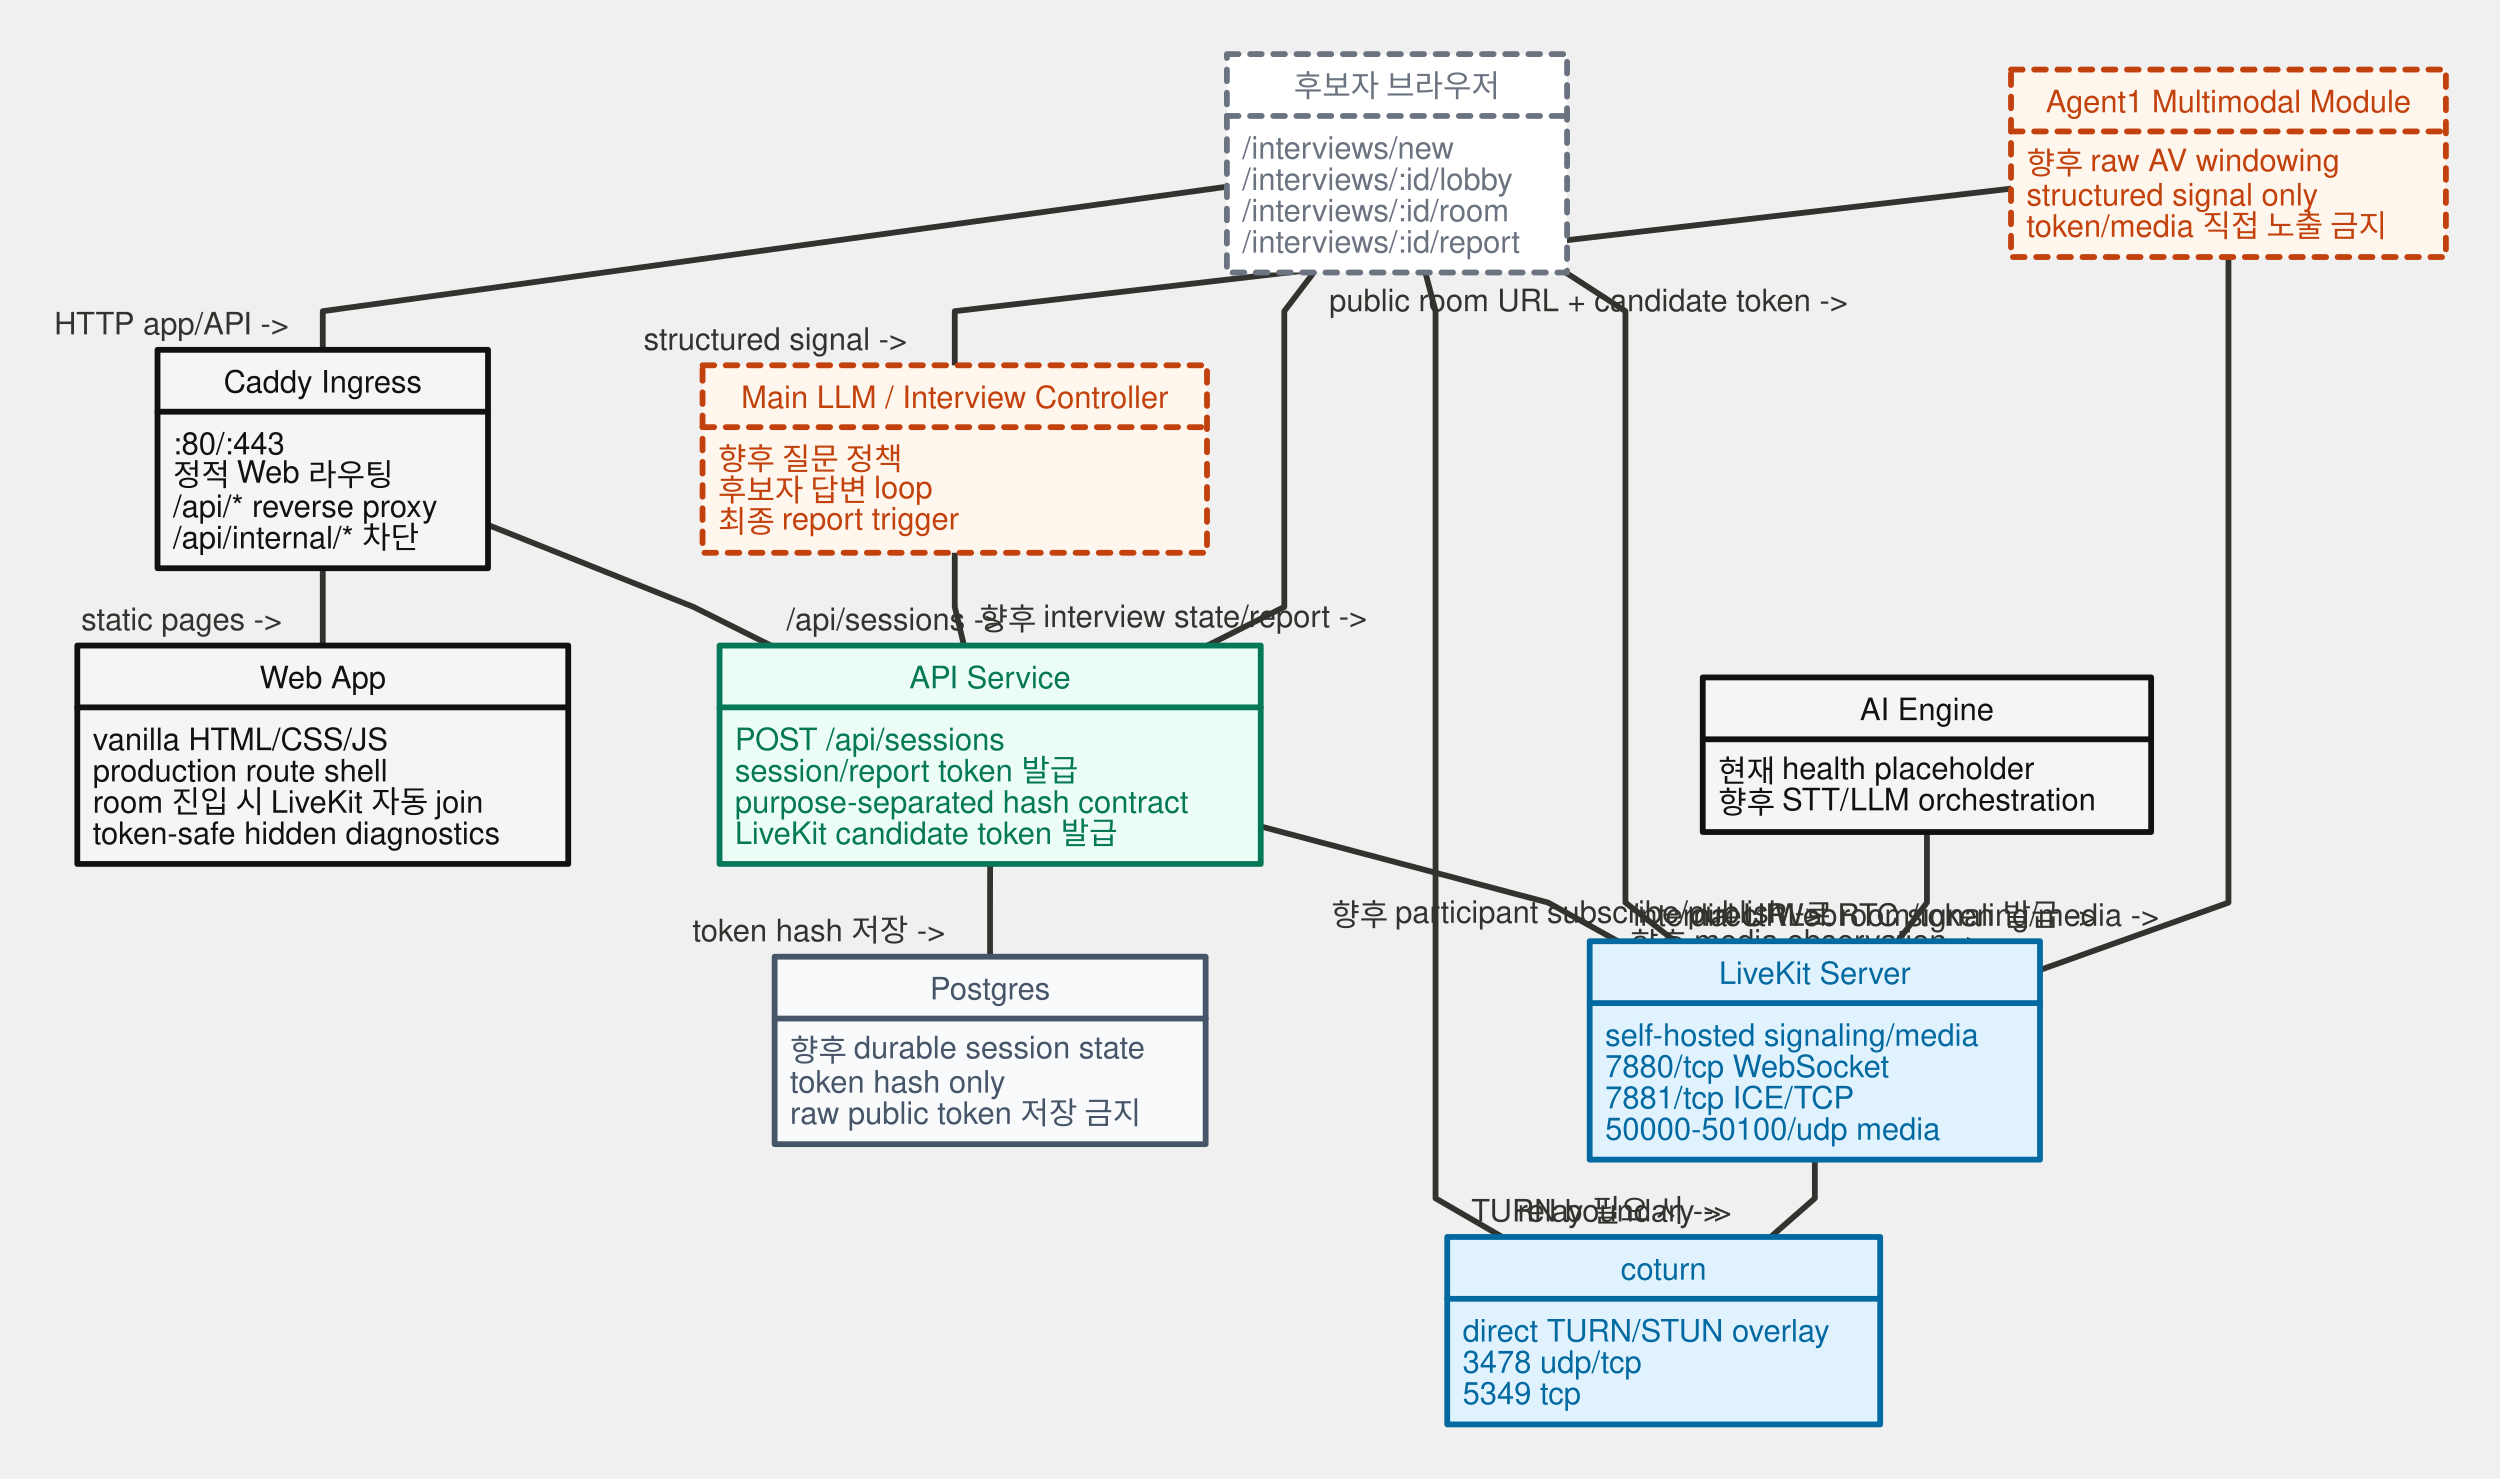
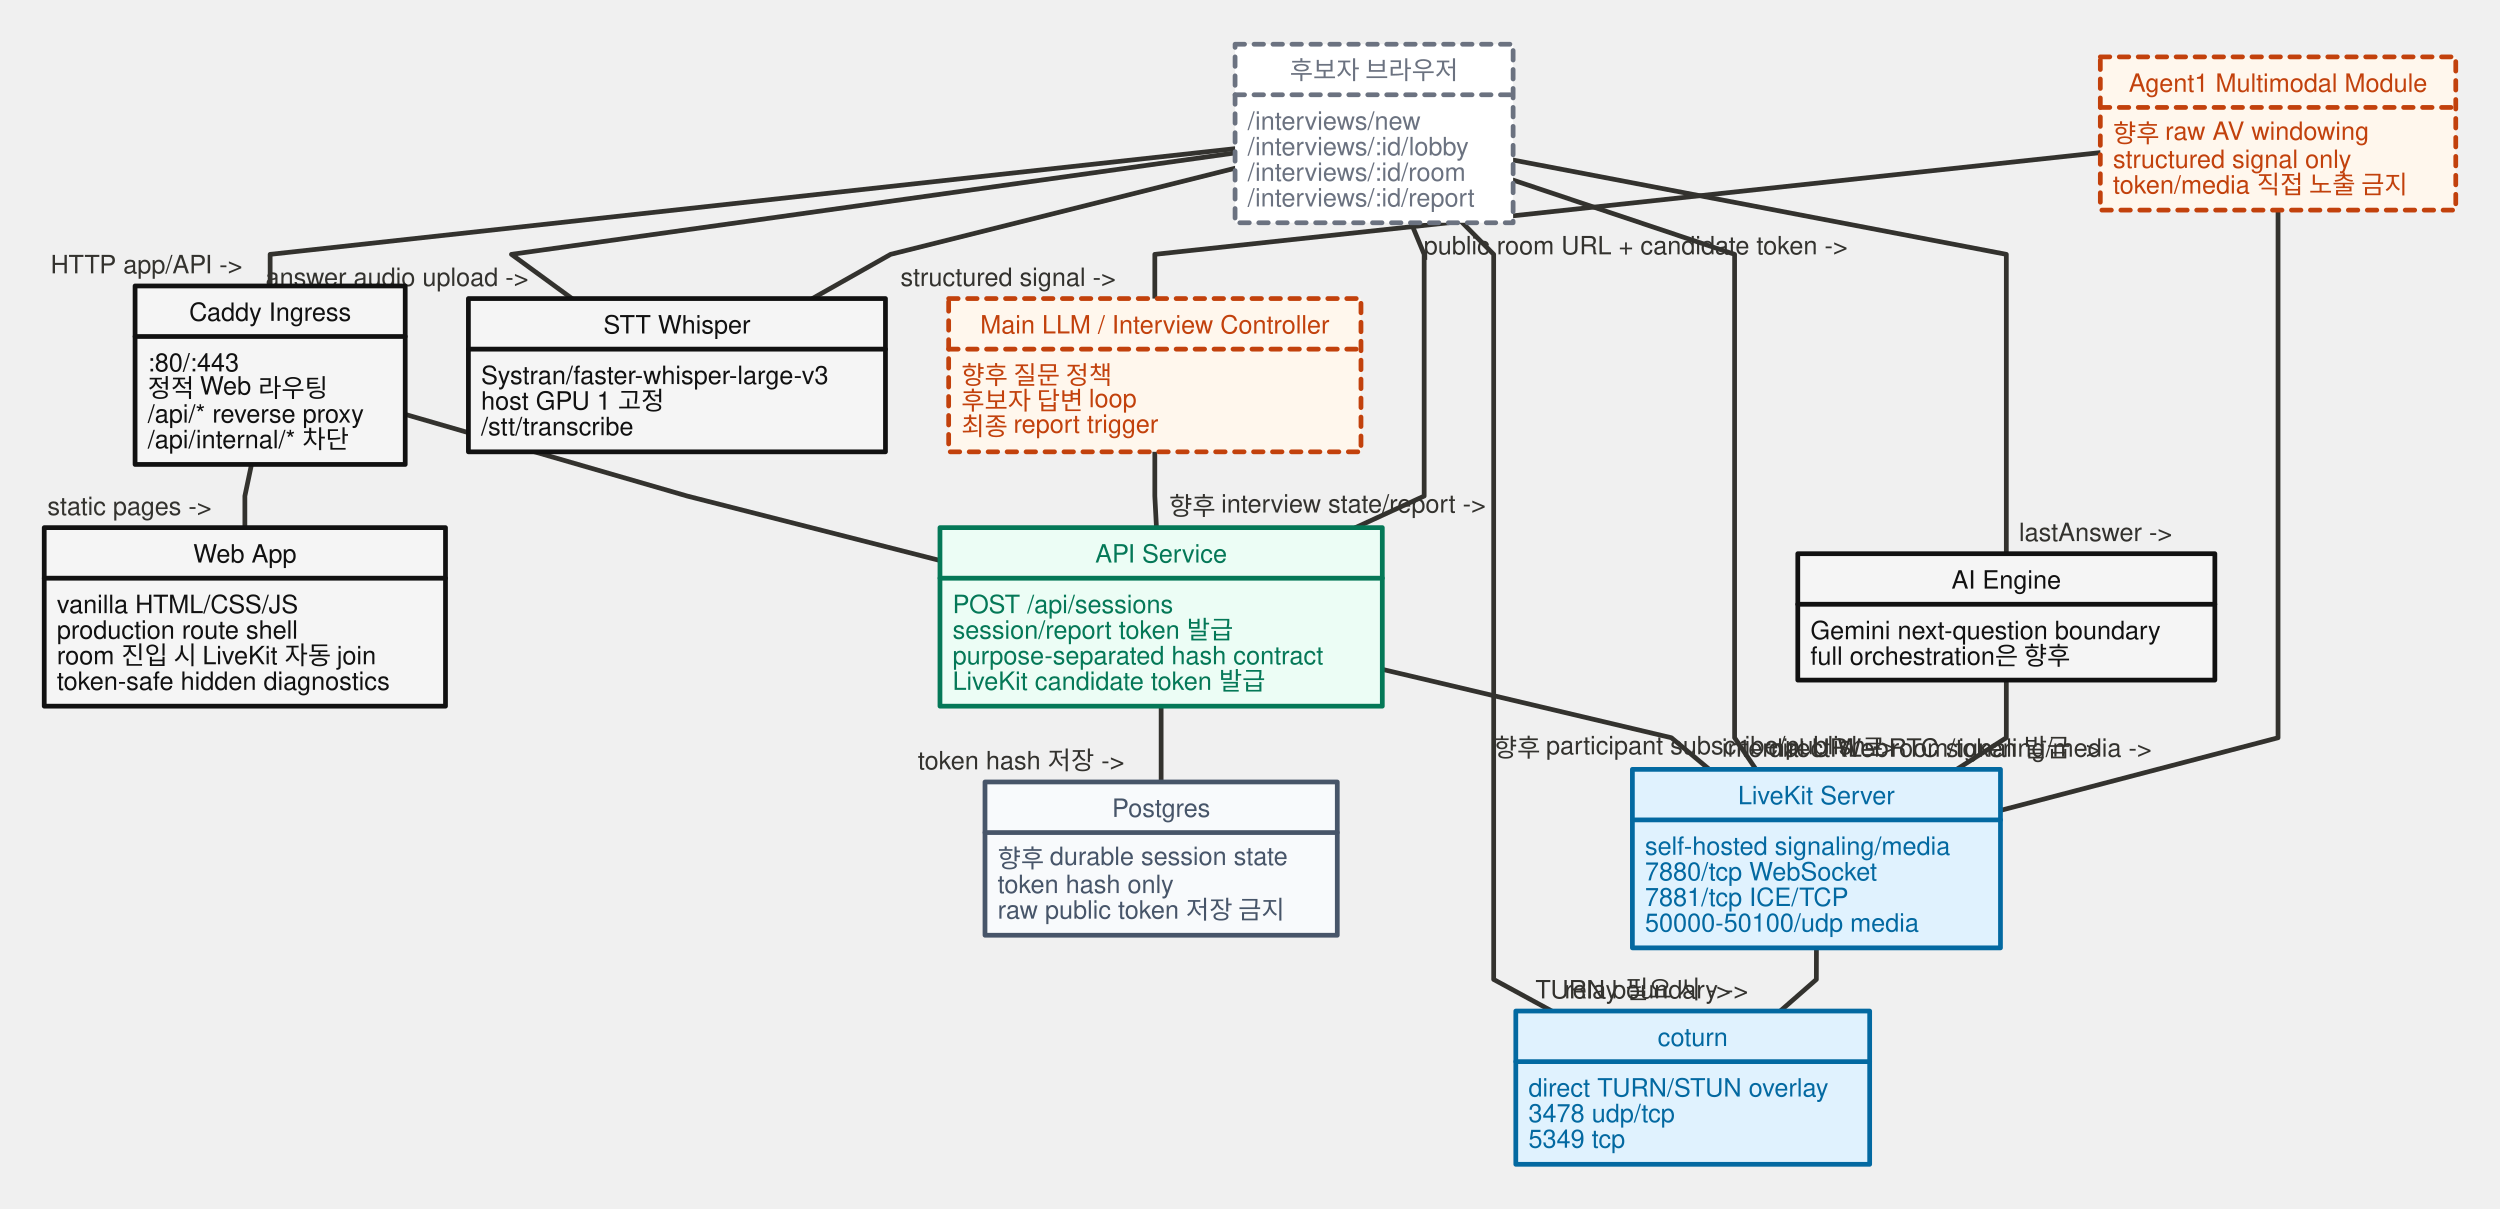
- <svg xmlns="http://www.w3.org/2000/svg" version="1.1" baseProfile="full" width="1293.5" height="765.0" viewBox="0 0 1293.5 765">
+ <svg xmlns="http://www.w3.org/2000/svg" version="1.1" baseProfile="full" width="1582.5" height="765.0" viewBox="0 0 1582.5 765">
  <g stroke-width="1.0" text-align="left" font="12pt Helvetica, Arial, sans-serif" font-size="12pt" font-family="Helvetica" font-weight="normal" font-style="normal">
    <g font-family="Helvetica" font-size="12pt" font-weight="bold" font-style="normal" stroke-width="3.0" stroke-linejoin="round" stroke-linecap="round" stroke="#33322E">
      <g stroke="transparent" fill="transparent">
-         <rect x="0.0" y="0.0" height="765.0" width="1293.5" stroke="none" />
+         <rect x="0.0" y="0.0" height="765.0" width="1582.5" stroke="none" />
      </g>
-       <g transform="translate(20, 8)" fill="#33322E">
+       <g transform="translate(8, 8)" fill="#33322E">
        <g transform="translate(20, 20)" fill="#33322E" font-family="Helvetica" font-size="12pt" font-weight="normal" font-style="normal">
-           <text x="-12.0" y="145.0" stroke="none">HTTP app/API -&gt;</text>
-           <path d="M594.8 68.6 L127 133 L127 153 L127.0 153.0 " fill="none" />
+           <text x="4.0" y="145.0" stroke="none">HTTP app/API -&gt;</text>
+           <path d="M753.8 66.1 L143 133 L143 153 L143.0 153.0 " fill="none" />
          <text x="2.0" y="298.0" stroke="none">static pages -&gt;</text>
-           <path d="M127.0 266.0 L127 286 L127 306 L127.0 306.0 " fill="none" />
-           <text x="366.9" y="298.0" stroke="none">/api/sessions -&gt;</text>
-           <path d="M212.5 243.6 L318.75 286 L358.881 306 L358.9 306.0 " fill="none" />
-           <text x="318.3" y="459.0" stroke="none">token hash 저장 -&gt;</text>
-           <path d="M472.3 419.0 L472.25 439 L472.25 467 L472.3 467.0 " fill="none" />
-           <text x="805.1" y="451.0" stroke="none">internal URL로 room/token 발급 -&gt;</text>
-           <path d="M612.3 399.6 L761 439 L797.078 459 L797.1 459.0 " fill="none" />
-           <text x="647.7" y="133.0" stroke="none">public room URL + candidate token -&gt;</text>
-           <path d="M584.7 306.0 L624.5 286 L624.5 209.5 L624.5 209.5 L624.5 133 L624.5 133 L639.729 113 L639.7 113.0 " fill="none" />
-           <text x="834.6" y="451.0" stroke="none">direct WebRTC signaling/media -&gt;</text>
-           <path d="M770.1 113.0 L801 133 L801 209.5 L801 209.5 L801 286 L801 286 L801 362.5 L801 362.5 L801 439 L801 439 L826.621 459 L826.6 459.0 " fill="none" />
-           <text x="745.2" y="604.0" stroke="none">relay 필요 시 -&gt;</text>
-           <path d="M697.5 113.0 L702.75 133 L702.75 209.5 L702.75 209.5 L702.75 286 L702.75 286 L702.75 362.5 L702.75 362.5 L702.75 439 L702.75 439 L702.75 515.5 L702.75 515.5 L702.75 592 L702.75 592 L737.203 612 L737.2 612.0 " fill="none" />
-           <text x="721.2" y="604.0" stroke="none">TURN boundary -&gt;</text>
-           <path d="M899.0 572.0 L899 592 L876.153 612 L876.2 612.0 " fill="none" />
-           <text x="648.8" y="451.0" stroke="none">향후 participant subscribe/publish -&gt;</text>
-           <path d="M957.0 402.5 L957 439 L941.837 459 L941.8 459.0 " fill="none" />
-           <text x="803.5" y="465.9" stroke="none">향후 media observation -&gt;</text>
-           <path d="M1113.0 105.0 L1113 133 L1113 209.5 L1113 209.5 L1113 286 L1113 286 L1113 362.5 L1113 362.5 L1113 439 L1113 439 L1015.5 473.854 L1015.5 473.9 " fill="none" />
-           <text x="293.0" y="153.0" stroke="none">structured signal -&gt;</text>
-           <path d="M1000.5 69.6 L454 133 L454 161 L454.0 161.0 " fill="none" />
-           <text x="466.8" y="298.0" stroke="none">향후 interview state/report -&gt;</text>
-           <path d="M454.0 258.0 L454 286 L458.771 306 L458.8 306.0 " fill="none" />
+           <path d="M131.2 266.0 L127 286 L127 306 L127.0 306.0 " fill="none" />
+           <text x="575.0" y="318.8" stroke="none">/api/sessions -&gt;</text>
+           <path d="M228.5 234.3 L407 286 L567 326.8 L567.0 326.8 " fill="none" />
+           <text x="553.0" y="459.0" stroke="none">token hash 저장 -&gt;</text>
+           <path d="M707.0 419.0 L707 439 L707 467 L707.0 467.0 " fill="none" />
+           <text x="1062.0" y="451.0" stroke="none">internal URL로 room/token 발급 -&gt;</text>
+           <path d="M847.0 395.7 L1030 439 L1053.987 459 L1054.0 459.0 " fill="none" />
+           <text x="873.2" y="133.0" stroke="none">public room URL + candidate token -&gt;</text>
+           <path d="M830.0 306.0 L873.5 286 L873.5 209.5 L873.5 209.5 L873.5 133 L873.5 133 L865.199 113 L865.2 113.0 " fill="none" />
+           <text x="1091.5" y="451.0" stroke="none">direct WebRTC signaling/media -&gt;</text>
+           <path d="M929.8 86.0 L1070 133 L1070 209.5 L1070 209.5 L1070 286 L1070 286 L1070 362.5 L1070 362.5 L1070 439 L1070 439 L1083.529 459 L1083.5 459.0 " fill="none" />
+           <text x="140.1" y="153.0" stroke="none">answer audio upload -&gt;</text>
+           <path d="M753.8 68.8 L295.75 133 L334.09 161 L334.1 161.0 " fill="none" />
+           <text x="761.8" y="98.5" stroke="none">transcript text -&gt;</text>
+           <path d="M486.2 161.0 L535.75 133 L753.75 78.5 L753.8 78.5 " fill="none" />
+           <text x="1250.0" y="314.5" stroke="none">lastAnswer -&gt;</text>
+           <path d="M929.8 73.3 L1242 133 L1242 209.5 L1242 209.5 L1242 286 L1242 286 L1242 322.5 L1242.0 322.5 " fill="none" />
+           <text x="962.3" y="604.0" stroke="none">relay 필요 시 -&gt;</text>
+           <path d="M897.7 113.0 L917.5 133 L917.5 209.5 L917.5 209.5 L917.5 286 L917.5 286 L917.5 362.5 L917.5 362.5 L917.5 439 L917.5 439 L917.5 515.5 L917.5 515.5 L917.5 592 L917.5 592 L954.288 612 L954.3 612.0 " fill="none" />
+           <text x="943.9" y="604.0" stroke="none">TURN boundary -&gt;</text>
+           <path d="M1121.8 572.0 L1121.75 592 L1098.903 612 L1098.9 612.0 " fill="none" />
+           <text x="917.6" y="451.0" stroke="none">향후 participant subscribe/publish -&gt;</text>
+           <path d="M1242.0 402.5 L1242 439 L1210.562 459 L1210.6 459.0 " fill="none" />
+           <text x="1026.3" y="477.0" stroke="none">향후 media observation -&gt;</text>
+           <path d="M1414.0 105.0 L1414 133 L1414 209.5 L1414 209.5 L1414 286 L1414 286 L1414 362.5 L1414 362.5 L1414 439 L1414 439 L1238.25 485.005 L1238.3 485.0 " fill="none" />
+           <text x="542.0" y="153.0" stroke="none">structured signal -&gt;</text>
+           <path d="M1301.5 68.6 L703 133 L703 161 L703.0 161.0 " fill="none" />
+           <text x="712.0" y="298.0" stroke="none">향후 interview state/report -&gt;</text>
+           <path d="M703.0 258.0 L703 286 L704.046 306 L704.0 306.0 " fill="none" />
          <g data-name="후보자 브라우저">
            <g fill="#ffffff" stroke="#6b7280" stroke-dasharray="6 6" data-name="후보자 브라우저">
-               <rect x="594.8" y="0.0" height="113.0" width="176.0" data-name="후보자 브라우저" />
-               <path d="M594.8 32.0 L770.8 32.0" fill="none" data-name="후보자 브라우저" />
-             </g>
-             <g transform="translate(594.75, 0)" font-family="Helvetica" font-size="12pt" font-weight="normal" font-style="normal" data-name="후보자 브라우저" data-compartment="0">
+               <rect x="753.8" y="0.0" height="113.0" width="176.0" data-name="후보자 브라우저" />
+               <path d="M753.8 32.0 L929.8 32.0" fill="none" data-name="후보자 브라우저" />
+             </g>
+             <g transform="translate(753.75, 0)" font-family="Helvetica" font-size="12pt" font-weight="normal" font-style="normal" data-name="후보자 브라우저" data-compartment="0">
              <g transform="translate(8, 8)" fill="#6b7280" text-align="center" data-name="후보자 브라우저" data-compartment="0">
                <text x="80.0" y="14.1" stroke="none" text-anchor="middle" data-name="후보자 브라우저" data-compartment="0">후보자 브라우저</text>
              </g>
            </g>
-             <g transform="translate(594.75, 32)" font-family="Helvetica" font-size="12pt" font-weight="normal" font-style="normal" data-name="후보자 브라우저" data-compartment="1">
+             <g transform="translate(753.75, 32)" font-family="Helvetica" font-size="12pt" font-weight="normal" font-style="normal" data-name="후보자 브라우저" data-compartment="1">
              <g transform="translate(8, 8)" fill="#6b7280" text-align="left" data-name="후보자 브라우저" data-compartment="1">
                <text x="0.0" y="14.1" stroke="none" data-name="후보자 브라우저" data-compartment="1">/interviews/new</text>
                <text x="0.0" y="30.3" stroke="none" data-name="후보자 브라우저" data-compartment="1">/interviews/:id/lobby</text>
                <text x="0.0" y="46.5" stroke="none" data-name="후보자 브라우저" data-compartment="1">/interviews/:id/room</text>
                <text x="0.0" y="62.7" stroke="none" data-name="후보자 브라우저" data-compartment="1">/interviews/:id/report</text>
              </g>
            </g>
          </g>
          <g data-name="Caddy Ingress">
            <g fill="#f5f5f5" stroke="#111111" data-name="Caddy Ingress">
-               <rect x="41.5" y="153.0" height="113.0" width="171.0" data-name="Caddy Ingress" />
-               <path d="M41.5 185.0 L212.5 185.0" fill="none" data-name="Caddy Ingress" />
-             </g>
-             <g transform="translate(41.5, 153)" font-family="Helvetica" font-size="12pt" font-weight="normal" font-style="normal" data-name="Caddy Ingress" data-compartment="0">
+               <rect x="57.5" y="153.0" height="113.0" width="171.0" data-name="Caddy Ingress" />
+               <path d="M57.5 185.0 L228.5 185.0" fill="none" data-name="Caddy Ingress" />
+             </g>
+             <g transform="translate(57.5, 153)" font-family="Helvetica" font-size="12pt" font-weight="normal" font-style="normal" data-name="Caddy Ingress" data-compartment="0">
              <g transform="translate(8, 8)" fill="#111111" text-align="center" data-name="Caddy Ingress" data-compartment="0">
                <text x="77.5" y="14.1" stroke="none" text-anchor="middle" data-name="Caddy Ingress" data-compartment="0">Caddy Ingress</text>
              </g>
            </g>
-             <g transform="translate(41.5, 185)" font-family="Helvetica" font-size="12pt" font-weight="normal" font-style="normal" data-name="Caddy Ingress" data-compartment="1">
+             <g transform="translate(57.5, 185)" font-family="Helvetica" font-size="12pt" font-weight="normal" font-style="normal" data-name="Caddy Ingress" data-compartment="1">
              <g transform="translate(8, 8)" fill="#111111" text-align="left" data-name="Caddy Ingress" data-compartment="1">
                <text x="0.0" y="14.1" stroke="none" data-name="Caddy Ingress" data-compartment="1">:80/:443</text>
                <text x="0.0" y="30.3" stroke="none" data-name="Caddy Ingress" data-compartment="1">정적 Web 라우팅</text>
                <text x="0.0" y="46.5" stroke="none" data-name="Caddy Ingress" data-compartment="1">/api/* reverse proxy</text>
                <text x="0.0" y="62.7" stroke="none" data-name="Caddy Ingress" data-compartment="1">/api/internal/* 차단</text>
              </g>
            </g>
          </g>
          <g data-name="Web App">
            <g fill="#f5f5f5" stroke="#111111" data-name="Web App">
              <rect x="0.0" y="306.0" height="113.0" width="254.0" data-name="Web App" />
              <path d="M0.0 338.0 L254.0 338.0" fill="none" data-name="Web App" />
            </g>
            <g transform="translate(0, 306)" font-family="Helvetica" font-size="12pt" font-weight="normal" font-style="normal" data-name="Web App" data-compartment="0">
              <g transform="translate(8, 8)" fill="#111111" text-align="center" data-name="Web App" data-compartment="0">
                <text x="119.0" y="14.1" stroke="none" text-anchor="middle" data-name="Web App" data-compartment="0">Web App</text>
              </g>
            </g>
            <g transform="translate(0, 338)" font-family="Helvetica" font-size="12pt" font-weight="normal" font-style="normal" data-name="Web App" data-compartment="1">
              <g transform="translate(8, 8)" fill="#111111" text-align="left" data-name="Web App" data-compartment="1">
                <text x="0.0" y="14.1" stroke="none" data-name="Web App" data-compartment="1">vanilla HTML/CSS/JS</text>
                <text x="0.0" y="30.3" stroke="none" data-name="Web App" data-compartment="1">production route shell</text>
                <text x="0.0" y="46.5" stroke="none" data-name="Web App" data-compartment="1">room 진입 시 LiveKit 자동 join</text>
                <text x="0.0" y="62.7" stroke="none" data-name="Web App" data-compartment="1">token-safe hidden diagnostics</text>
              </g>
            </g>
          </g>
          <g data-name="API Service">
            <g fill="#ecfdf5" stroke="#047857" data-name="API Service">
-               <rect x="332.3" y="306.0" height="113.0" width="280.0" data-name="API Service" />
-               <path d="M332.3 338.0 L612.3 338.0" fill="none" data-name="API Service" />
-             </g>
-             <g transform="translate(332.25, 306)" font-family="Helvetica" font-size="12pt" font-weight="normal" font-style="normal" data-name="API Service" data-compartment="0">
+               <rect x="567.0" y="306.0" height="113.0" width="280.0" data-name="API Service" />
+               <path d="M567.0 338.0 L847.0 338.0" fill="none" data-name="API Service" />
+             </g>
+             <g transform="translate(567, 306)" font-family="Helvetica" font-size="12pt" font-weight="normal" font-style="normal" data-name="API Service" data-compartment="0">
              <g transform="translate(8, 8)" fill="#047857" text-align="center" data-name="API Service" data-compartment="0">
                <text x="132.0" y="14.1" stroke="none" text-anchor="middle" data-name="API Service" data-compartment="0">API Service</text>
              </g>
            </g>
-             <g transform="translate(332.25, 338)" font-family="Helvetica" font-size="12pt" font-weight="normal" font-style="normal" data-name="API Service" data-compartment="1">
+             <g transform="translate(567, 338)" font-family="Helvetica" font-size="12pt" font-weight="normal" font-style="normal" data-name="API Service" data-compartment="1">
              <g transform="translate(8, 8)" fill="#047857" text-align="left" data-name="API Service" data-compartment="1">
                <text x="0.0" y="14.1" stroke="none" data-name="API Service" data-compartment="1">POST /api/sessions</text>
                <text x="0.0" y="30.3" stroke="none" data-name="API Service" data-compartment="1">session/report token 발급</text>
                <text x="0.0" y="46.5" stroke="none" data-name="API Service" data-compartment="1">purpose-separated hash contract</text>
                <text x="0.0" y="62.7" stroke="none" data-name="API Service" data-compartment="1">LiveKit candidate token 발급</text>
              </g>
            </g>
          </g>
          <g data-name="Postgres">
            <g fill="#f8fafc" stroke="#475569" data-name="Postgres">
-               <rect x="360.8" y="467.0" height="97.0" width="223.0" data-name="Postgres" />
-               <path d="M360.8 499.0 L583.8 499.0" fill="none" data-name="Postgres" />
-             </g>
-             <g transform="translate(360.75, 467)" font-family="Helvetica" font-size="12pt" font-weight="normal" font-style="normal" data-name="Postgres" data-compartment="0">
+               <rect x="595.5" y="467.0" height="97.0" width="223.0" data-name="Postgres" />
+               <path d="M595.5 499.0 L818.5 499.0" fill="none" data-name="Postgres" />
+             </g>
+             <g transform="translate(595.5, 467)" font-family="Helvetica" font-size="12pt" font-weight="normal" font-style="normal" data-name="Postgres" data-compartment="0">
              <g transform="translate(8, 8)" fill="#475569" text-align="center" data-name="Postgres" data-compartment="0">
                <text x="103.5" y="14.1" stroke="none" text-anchor="middle" data-name="Postgres" data-compartment="0">Postgres</text>
              </g>
            </g>
-             <g transform="translate(360.75, 499)" font-family="Helvetica" font-size="12pt" font-weight="normal" font-style="normal" data-name="Postgres" data-compartment="1">
+             <g transform="translate(595.5, 499)" font-family="Helvetica" font-size="12pt" font-weight="normal" font-style="normal" data-name="Postgres" data-compartment="1">
              <g transform="translate(8, 8)" fill="#475569" text-align="left" data-name="Postgres" data-compartment="1">
                <text x="0.0" y="14.1" stroke="none" data-name="Postgres" data-compartment="1">향후 durable session state</text>
                <text x="0.0" y="30.3" stroke="none" data-name="Postgres" data-compartment="1">token hash only</text>
                <text x="0.0" y="46.5" stroke="none" data-name="Postgres" data-compartment="1">raw public token 저장 금지</text>
              </g>
            </g>
          </g>
          <g data-name="LiveKit Server">
            <g fill="#e0f2fe" stroke="#0369a1" data-name="LiveKit Server">
-               <rect x="782.5" y="459.0" height="113.0" width="233.0" data-name="LiveKit Server" />
-               <path d="M782.5 491.0 L1015.5 491.0" fill="none" data-name="LiveKit Server" />
-             </g>
-             <g transform="translate(782.5, 459)" font-family="Helvetica" font-size="12pt" font-weight="normal" font-style="normal" data-name="LiveKit Server" data-compartment="0">
+               <rect x="1005.3" y="459.0" height="113.0" width="233.0" data-name="LiveKit Server" />
+               <path d="M1005.3 491.0 L1238.3 491.0" fill="none" data-name="LiveKit Server" />
+             </g>
+             <g transform="translate(1005.25, 459)" font-family="Helvetica" font-size="12pt" font-weight="normal" font-style="normal" data-name="LiveKit Server" data-compartment="0">
              <g transform="translate(8, 8)" fill="#0369a1" text-align="center" data-name="LiveKit Server" data-compartment="0">
                <text x="108.5" y="14.1" stroke="none" text-anchor="middle" data-name="LiveKit Server" data-compartment="0">LiveKit Server</text>
              </g>
            </g>
-             <g transform="translate(782.5, 491)" font-family="Helvetica" font-size="12pt" font-weight="normal" font-style="normal" data-name="LiveKit Server" data-compartment="1">
+             <g transform="translate(1005.25, 491)" font-family="Helvetica" font-size="12pt" font-weight="normal" font-style="normal" data-name="LiveKit Server" data-compartment="1">
              <g transform="translate(8, 8)" fill="#0369a1" text-align="left" data-name="LiveKit Server" data-compartment="1">
                <text x="0.0" y="14.1" stroke="none" data-name="LiveKit Server" data-compartment="1">self-hosted signaling/media</text>
                <text x="0.0" y="30.3" stroke="none" data-name="LiveKit Server" data-compartment="1">7880/tcp WebSocket</text>
                <text x="0.0" y="46.5" stroke="none" data-name="LiveKit Server" data-compartment="1">7881/tcp ICE/TCP</text>
                <text x="0.0" y="62.7" stroke="none" data-name="LiveKit Server" data-compartment="1">50000-50100/udp media</text>
              </g>
            </g>
          </g>
          <g data-name="coturn">
            <g fill="#e0f2fe" stroke="#0369a1" data-name="coturn">
-               <rect x="708.8" y="612.0" height="97.0" width="224.0" data-name="coturn" />
-               <path d="M708.8 644.0 L932.8 644.0" fill="none" data-name="coturn" />
-             </g>
-             <g transform="translate(708.75, 612)" font-family="Helvetica" font-size="12pt" font-weight="normal" font-style="normal" data-name="coturn" data-compartment="0">
+               <rect x="931.5" y="612.0" height="97.0" width="224.0" data-name="coturn" />
+               <path d="M931.5 644.0 L1155.5 644.0" fill="none" data-name="coturn" />
+             </g>
+             <g transform="translate(931.5, 612)" font-family="Helvetica" font-size="12pt" font-weight="normal" font-style="normal" data-name="coturn" data-compartment="0">
              <g transform="translate(8, 8)" fill="#0369a1" text-align="center" data-name="coturn" data-compartment="0">
                <text x="104.0" y="14.1" stroke="none" text-anchor="middle" data-name="coturn" data-compartment="0">coturn</text>
              </g>
            </g>
-             <g transform="translate(708.75, 644)" font-family="Helvetica" font-size="12pt" font-weight="normal" font-style="normal" data-name="coturn" data-compartment="1">
+             <g transform="translate(931.5, 644)" font-family="Helvetica" font-size="12pt" font-weight="normal" font-style="normal" data-name="coturn" data-compartment="1">
              <g transform="translate(8, 8)" fill="#0369a1" text-align="left" data-name="coturn" data-compartment="1">
                <text x="0.0" y="14.1" stroke="none" data-name="coturn" data-compartment="1">direct TURN/STUN overlay</text>
                <text x="0.0" y="30.3" stroke="none" data-name="coturn" data-compartment="1">3478 udp/tcp</text>
                <text x="0.0" y="46.5" stroke="none" data-name="coturn" data-compartment="1">5349 tcp</text>
              </g>
            </g>
          </g>
          <g data-name="AI Engine">
            <g fill="#f5f5f5" stroke="#111111" data-name="AI Engine">
-               <rect x="841.0" y="322.5" height="80.0" width="232.0" data-name="AI Engine" />
-               <path d="M841.0 354.5 L1073.0 354.5" fill="none" data-name="AI Engine" />
-             </g>
-             <g transform="translate(841, 322.5)" font-family="Helvetica" font-size="12pt" font-weight="normal" font-style="normal" data-name="AI Engine" data-compartment="0">
+               <rect x="1110.0" y="322.5" height="80.0" width="264.0" data-name="AI Engine" />
+               <path d="M1110.0 354.5 L1374.0 354.5" fill="none" data-name="AI Engine" />
+             </g>
+             <g transform="translate(1110, 322.5)" font-family="Helvetica" font-size="12pt" font-weight="normal" font-style="normal" data-name="AI Engine" data-compartment="0">
              <g transform="translate(8, 8)" fill="#111111" text-align="center" data-name="AI Engine" data-compartment="0">
-                 <text x="108.0" y="14.1" stroke="none" text-anchor="middle" data-name="AI Engine" data-compartment="0">AI Engine</text>
-               </g>
-             </g>
-             <g transform="translate(841, 354.5)" font-family="Helvetica" font-size="12pt" font-weight="normal" font-style="normal" data-name="AI Engine" data-compartment="1">
+                 <text x="124.0" y="14.1" stroke="none" text-anchor="middle" data-name="AI Engine" data-compartment="0">AI Engine</text>
+               </g>
+             </g>
+             <g transform="translate(1110, 354.5)" font-family="Helvetica" font-size="12pt" font-weight="normal" font-style="normal" data-name="AI Engine" data-compartment="1">
              <g transform="translate(8, 8)" fill="#111111" text-align="left" data-name="AI Engine" data-compartment="1">
-                 <text x="0.0" y="14.1" stroke="none" data-name="AI Engine" data-compartment="1">현재 health placeholder</text>
-                 <text x="0.0" y="30.3" stroke="none" data-name="AI Engine" data-compartment="1">향후 STT/LLM orchestration</text>
+                 <text x="0.0" y="14.1" stroke="none" data-name="AI Engine" data-compartment="1">Gemini next-question boundary</text>
+                 <text x="0.0" y="30.3" stroke="none" data-name="AI Engine" data-compartment="1">full orchestration은 향후</text>
+               </g>
+             </g>
+           </g>
+           <g data-name="STT Whisper">
+             <g fill="#f5f5f5" stroke="#111111" data-name="STT Whisper">
+               <rect x="268.5" y="161.0" height="97.0" width="264.0" data-name="STT Whisper" />
+               <path d="M268.5 193.0 L532.5 193.0" fill="none" data-name="STT Whisper" />
+             </g>
+             <g transform="translate(268.5, 161)" font-family="Helvetica" font-size="12pt" font-weight="normal" font-style="normal" data-name="STT Whisper" data-compartment="0">
+               <g transform="translate(8, 8)" fill="#111111" text-align="center" data-name="STT Whisper" data-compartment="0">
+                 <text x="124.0" y="14.1" stroke="none" text-anchor="middle" data-name="STT Whisper" data-compartment="0">STT Whisper</text>
+               </g>
+             </g>
+             <g transform="translate(268.5, 193)" font-family="Helvetica" font-size="12pt" font-weight="normal" font-style="normal" data-name="STT Whisper" data-compartment="1">
+               <g transform="translate(8, 8)" fill="#111111" text-align="left" data-name="STT Whisper" data-compartment="1">
+                 <text x="0.0" y="14.1" stroke="none" data-name="STT Whisper" data-compartment="1">Systran/faster-whisper-large-v3</text>
+                 <text x="0.0" y="30.3" stroke="none" data-name="STT Whisper" data-compartment="1">host GPU 1 고정</text>
+                 <text x="0.0" y="46.5" stroke="none" data-name="STT Whisper" data-compartment="1">/stt/transcribe</text>
              </g>
            </g>
          </g>
          <g data-name="Agent1 Multimodal Module">
            <g fill="#fff7ed" stroke="#c2410c" stroke-dasharray="6 6" data-name="Agent1 Multimodal Module">
-               <rect x="1000.5" y="8.0" height="97.0" width="225.0" data-name="Agent1 Multimodal Module" />
-               <path d="M1000.5 40.0 L1225.5 40.0" fill="none" data-name="Agent1 Multimodal Module" />
-             </g>
-             <g transform="translate(1000.5, 8)" font-family="Helvetica" font-size="12pt" font-weight="normal" font-style="normal" data-name="Agent1 Multimodal Module" data-compartment="0">
+               <rect x="1301.5" y="8.0" height="97.0" width="225.0" data-name="Agent1 Multimodal Module" />
+               <path d="M1301.5 40.0 L1526.5 40.0" fill="none" data-name="Agent1 Multimodal Module" />
+             </g>
+             <g transform="translate(1301.5, 8)" font-family="Helvetica" font-size="12pt" font-weight="normal" font-style="normal" data-name="Agent1 Multimodal Module" data-compartment="0">
              <g transform="translate(8, 8)" fill="#c2410c" text-align="center" data-name="Agent1 Multimodal Module" data-compartment="0">
                <text x="104.5" y="14.1" stroke="none" text-anchor="middle" data-name="Agent1 Multimodal Module" data-compartment="0">Agent1 Multimodal Module</text>
              </g>
            </g>
-             <g transform="translate(1000.5, 40)" font-family="Helvetica" font-size="12pt" font-weight="normal" font-style="normal" data-name="Agent1 Multimodal Module" data-compartment="1">
+             <g transform="translate(1301.5, 40)" font-family="Helvetica" font-size="12pt" font-weight="normal" font-style="normal" data-name="Agent1 Multimodal Module" data-compartment="1">
              <g transform="translate(8, 8)" fill="#c2410c" text-align="left" data-name="Agent1 Multimodal Module" data-compartment="1">
                <text x="0.0" y="14.1" stroke="none" data-name="Agent1 Multimodal Module" data-compartment="1">향후 raw AV windowing</text>
                <text x="0.0" y="30.3" stroke="none" data-name="Agent1 Multimodal Module" data-compartment="1">structured signal only</text>
                <text x="0.0" y="46.5" stroke="none" data-name="Agent1 Multimodal Module" data-compartment="1">token/media 직접 노출 금지</text>
              </g>
            </g>
          </g>
          <g data-name="Main LLM / Interview Controller">
            <g fill="#fff7ed" stroke="#c2410c" stroke-dasharray="6 6" data-name="Main LLM / Interview Controller">
-               <rect x="323.5" y="161.0" height="97.0" width="261.0" data-name="Main LLM / Interview Controller" />
-               <path d="M323.5 193.0 L584.5 193.0" fill="none" data-name="Main LLM / Interview Controller" />
-             </g>
-             <g transform="translate(323.5, 161)" font-family="Helvetica" font-size="12pt" font-weight="normal" font-style="normal" data-name="Main LLM / Interview Controller" data-compartment="0">
+               <rect x="572.5" y="161.0" height="97.0" width="261.0" data-name="Main LLM / Interview Controller" />
+               <path d="M572.5 193.0 L833.5 193.0" fill="none" data-name="Main LLM / Interview Controller" />
+             </g>
+             <g transform="translate(572.5, 161)" font-family="Helvetica" font-size="12pt" font-weight="normal" font-style="normal" data-name="Main LLM / Interview Controller" data-compartment="0">
              <g transform="translate(8, 8)" fill="#c2410c" text-align="center" data-name="Main LLM / Interview Controller" data-compartment="0">
                <text x="122.5" y="14.1" stroke="none" text-anchor="middle" data-name="Main LLM / Interview Controller" data-compartment="0">Main LLM / Interview Controller</text>
              </g>
            </g>
-             <g transform="translate(323.5, 193)" font-family="Helvetica" font-size="12pt" font-weight="normal" font-style="normal" data-name="Main LLM / Interview Controller" data-compartment="1">
+             <g transform="translate(572.5, 193)" font-family="Helvetica" font-size="12pt" font-weight="normal" font-style="normal" data-name="Main LLM / Interview Controller" data-compartment="1">
              <g transform="translate(8, 8)" fill="#c2410c" text-align="left" data-name="Main LLM / Interview Controller" data-compartment="1">
                <text x="0.0" y="14.1" stroke="none" data-name="Main LLM / Interview Controller" data-compartment="1">향후 질문 정책</text>
                <text x="0.0" y="30.3" stroke="none" data-name="Main LLM / Interview Controller" data-compartment="1">후보자 답변 loop</text>
                <text x="0.0" y="46.5" stroke="none" data-name="Main LLM / Interview Controller" data-compartment="1">최종 report trigger</text>
              </g>
            </g>
          </g>
        </g>
      </g>
    </g>
  </g>
</svg>
